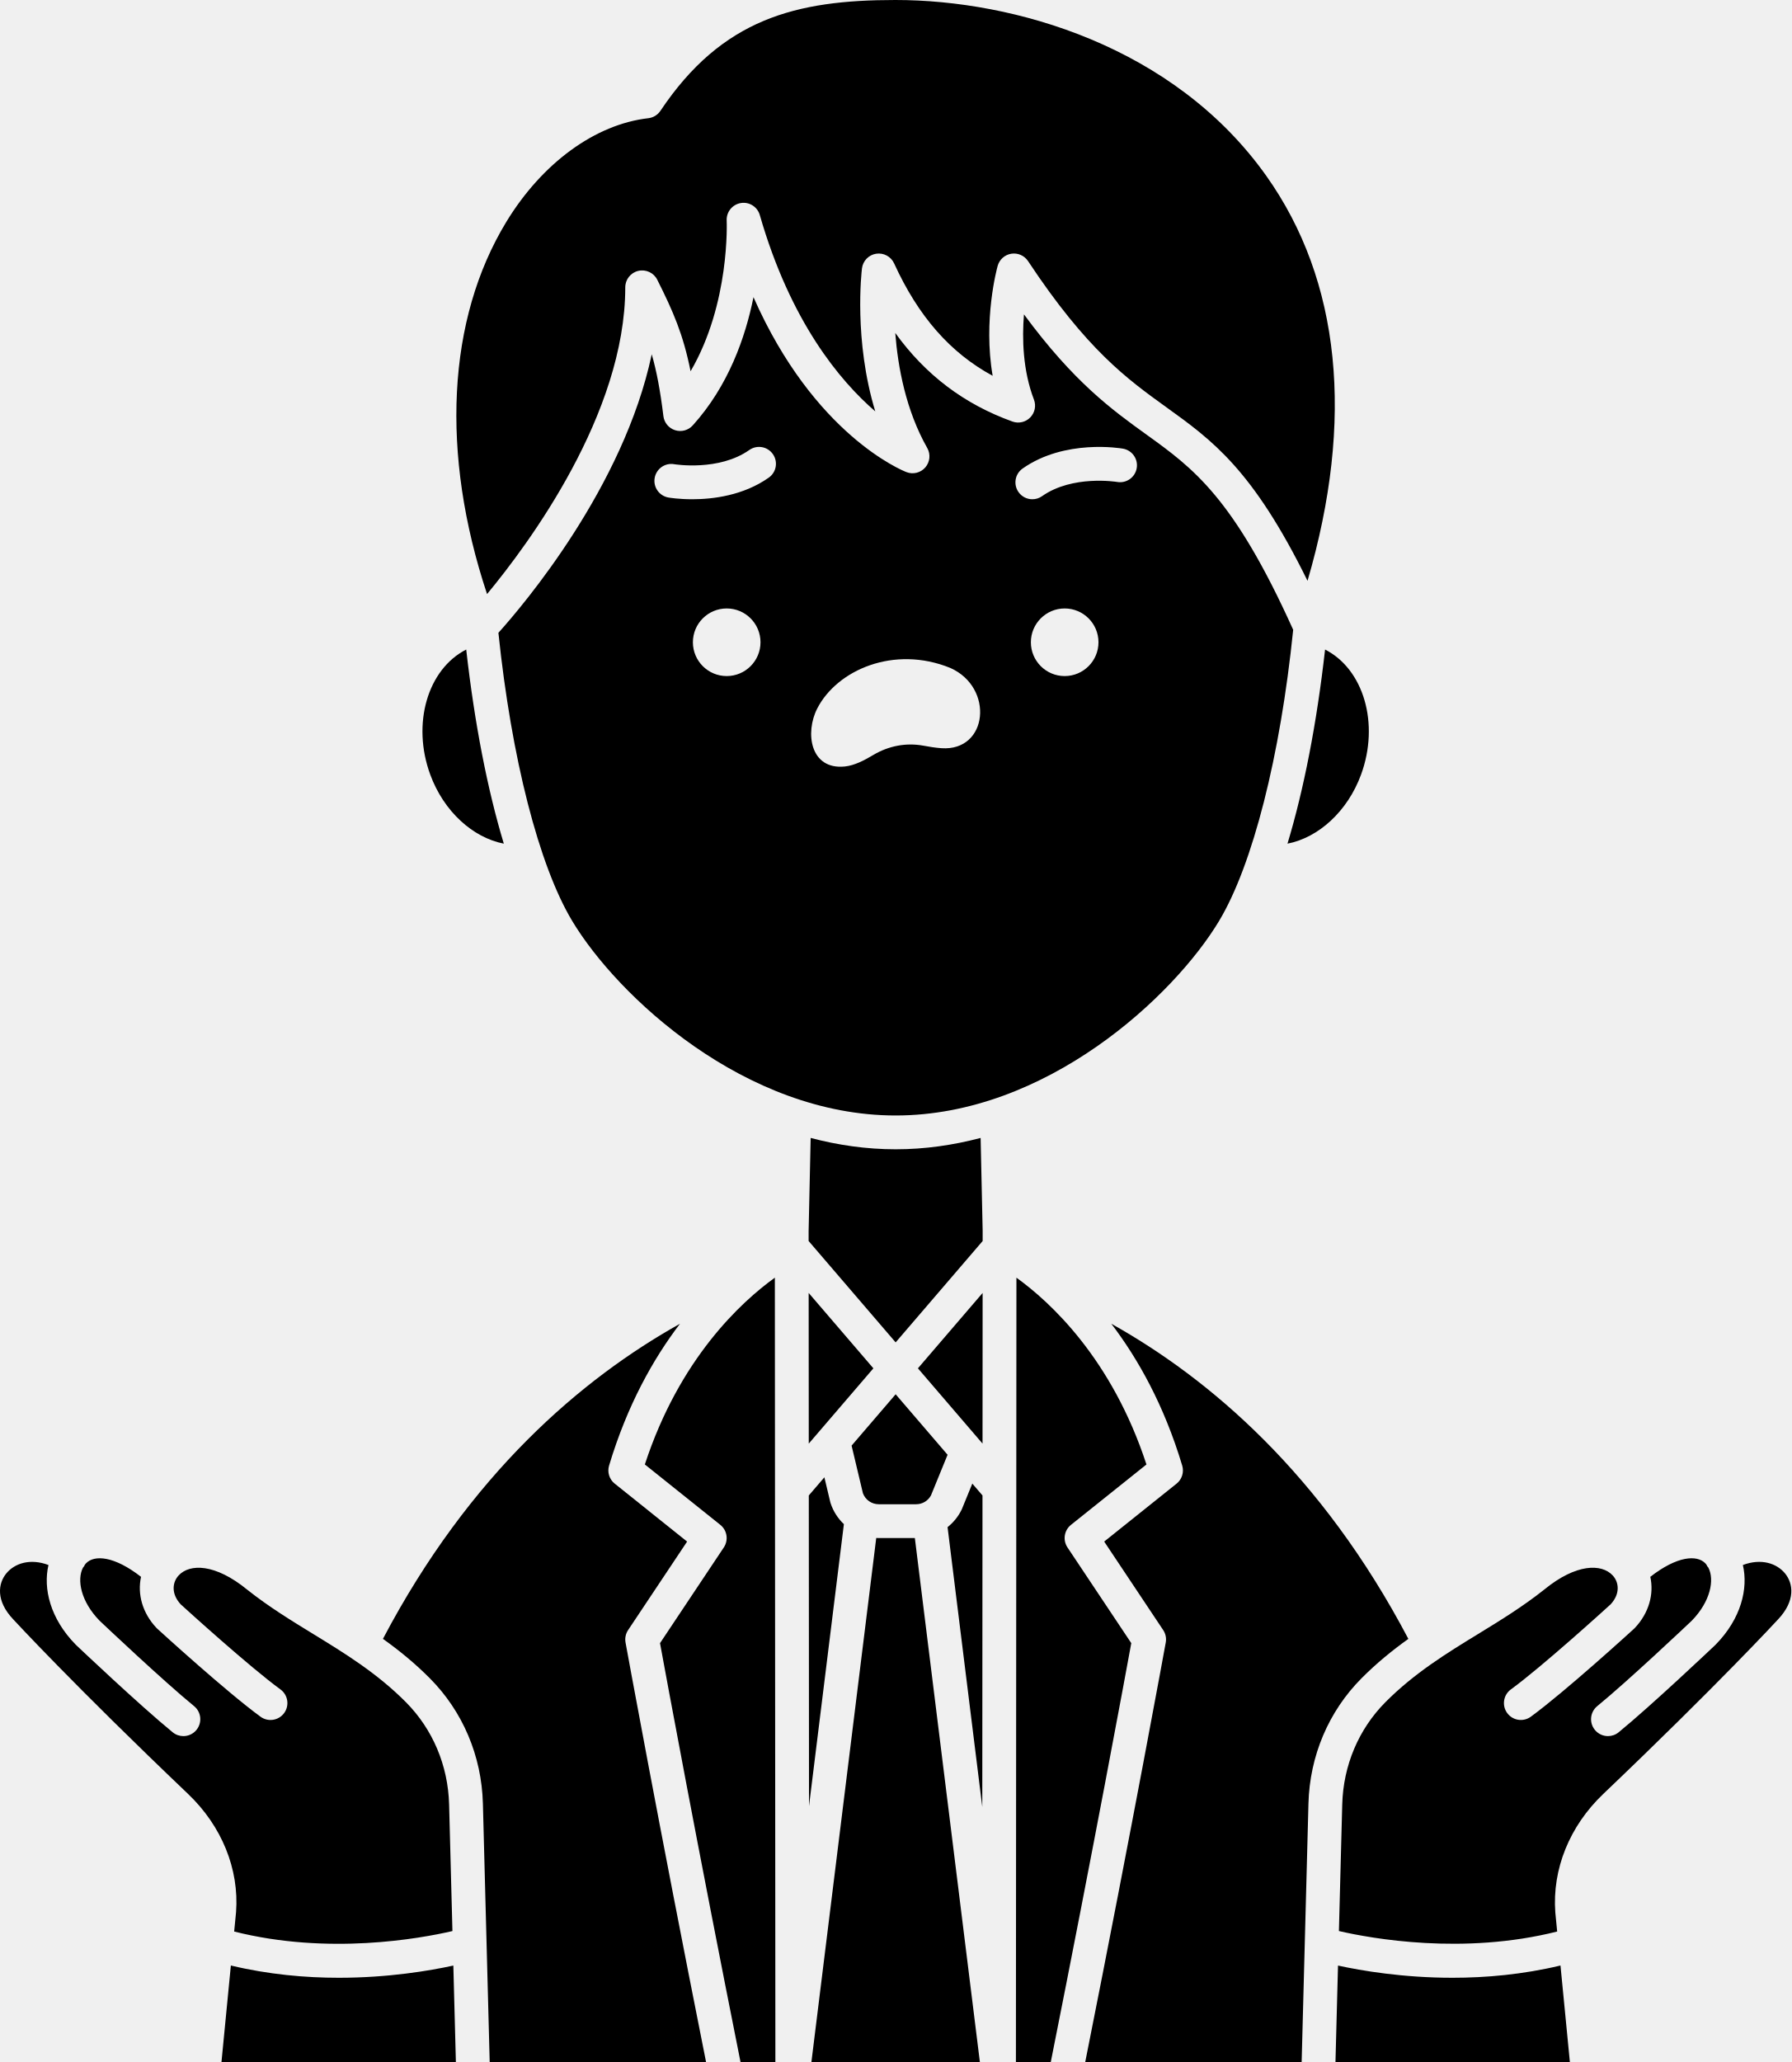
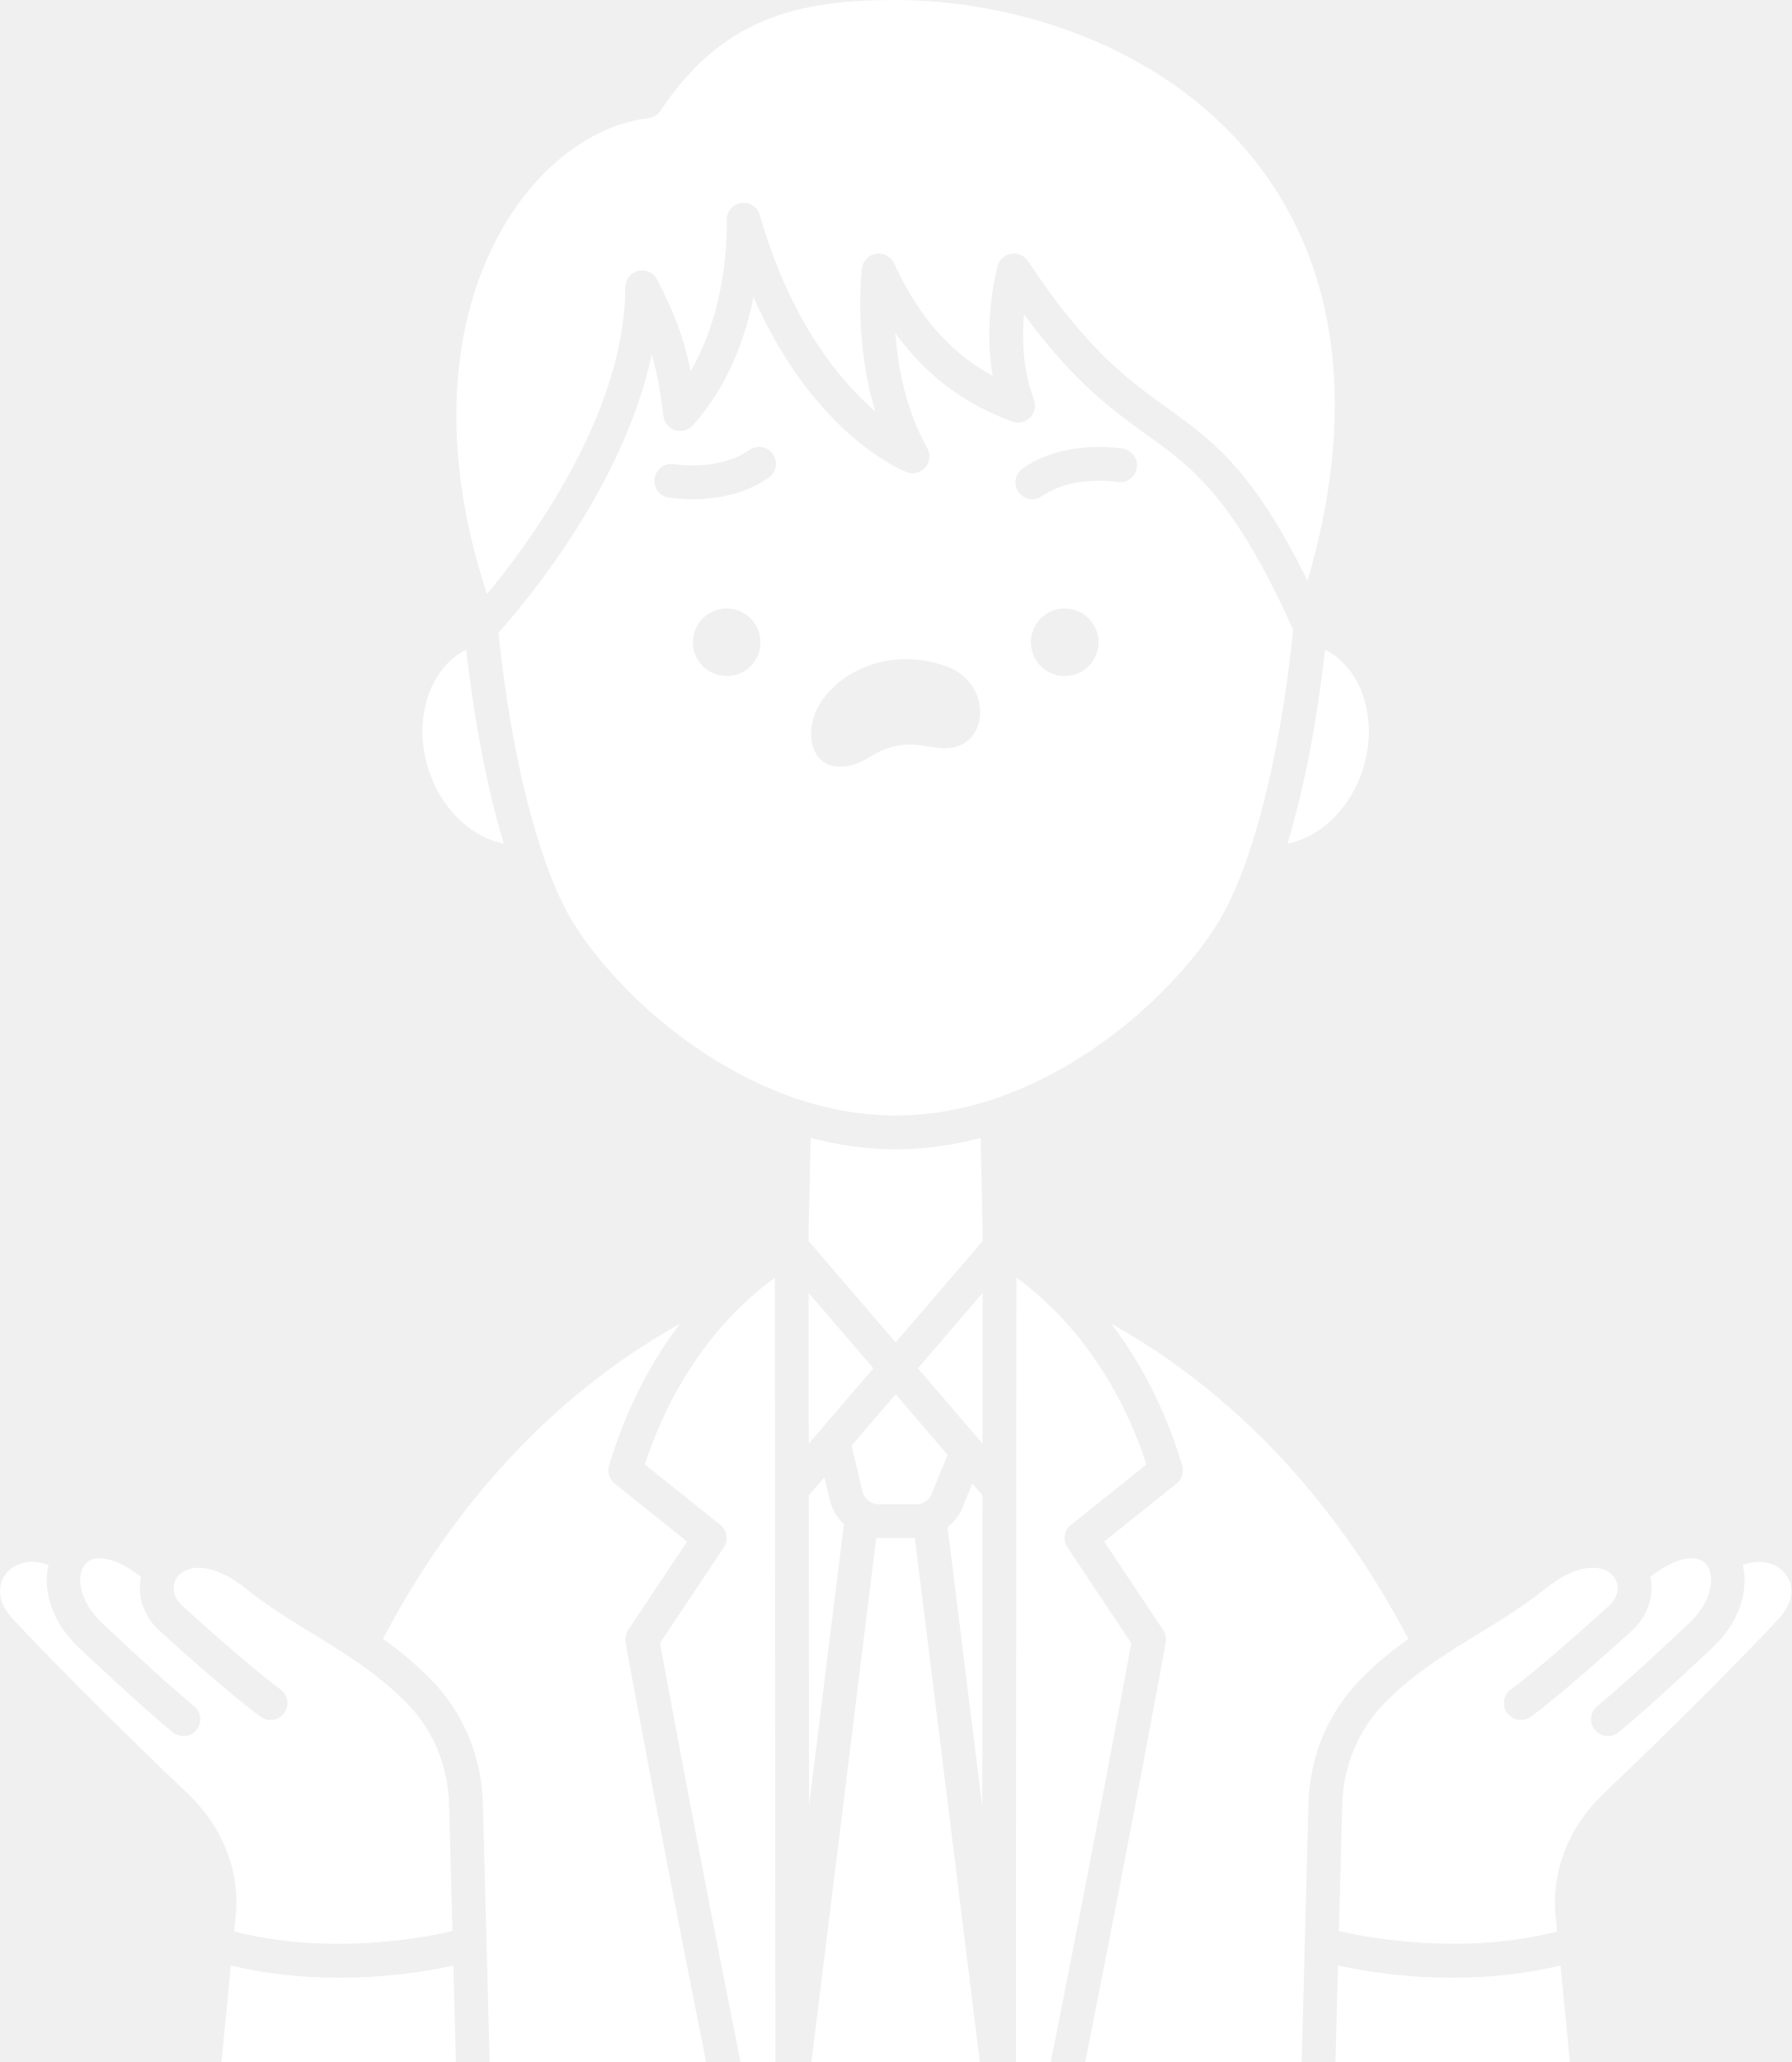
- <svg xmlns="http://www.w3.org/2000/svg" version="1.1" x="0px" y="0px" viewBox="0 0 424.011 488" style="enable-background:new 0 0 424.011 488;" xml:space="preserve">
+ <svg xmlns="http://www.w3.org/2000/svg" version="1.1" fill="#FFFFFF" x="0px" y="0px" viewBox="0 0 424.011 488" style="enable-background:new 0 0 424.011 488;" xml:space="preserve">
  <g>
    <path d="M148.673,385.781l13.966-20.948l-17.137-13.71c-1.273-1.019-1.801-2.71-1.332-4.272   c4.302-14.338,10.49-25.316,16.783-33.569c-23.25,12.998-49.762,35.545-70.31,74.575c3.766,2.691,7.495,5.709,11.098,9.333   c7.803,7.85,12.264,18.379,12.561,29.65L115.911,488h51.213c-11.345-56.927-18.981-98.856-19.059-99.284   C147.88,387.695,148.098,386.644,148.673,385.781z" />
    <path d="M80.194,468.065c-7.87,0-16.614-0.763-25.548-2.902L52.423,488h55.485l-0.601-22.823   C101.717,466.397,91.926,468.065,80.194,468.065z" />
    <path d="M208.001,356h8.845c1.482,0,2.819-0.801,3.52-2.1l3.927-9.609l-12.291-14.317l-10.43,12.149l2.684,11.279   C204.839,354.962,206.327,356,208.001,356z" />
    <path d="M55.876,452.515l-0.448,4.607c22.286,5.621,43.967,1.672,51.664-0.111l-0.788-29.959   c-0.242-9.224-3.878-17.825-10.236-24.221c-6.846-6.887-14.504-11.577-21.91-16.112c-5.202-3.186-10.581-6.479-15.638-10.498   c-7.609-6.226-13.624-6.177-16.227-3.381c-1.461,1.569-1.871,4.28,0.468,6.836c1.471,1.341,16.236,14.758,23.625,20.149   c1.785,1.303,2.176,3.805,0.874,5.589c-1.303,1.786-3.806,2.175-5.589,0.874c-8.099-5.91-23.763-20.208-24.425-20.814   c-0.072-0.065-0.143-0.135-0.21-0.206c-3.328-3.523-4.551-8.002-3.652-12.089c-6.346-4.944-11.056-5.265-13.041-3.181   c-0.092,0.097-0.171,0.207-0.254,0.314c-0.062,0.12-0.109,0.243-0.184,0.359c-0.078,0.12-0.174,0.219-0.262,0.328   c-1.485,2.854-0.536,7.982,3.925,12.559c0.987,0.935,15.035,14.221,22.372,20.219c1.711,1.397,1.964,3.918,0.565,5.628   c-0.79,0.968-1.94,1.469-3.099,1.469c-0.891,0-1.786-0.296-2.529-0.903c-7.798-6.373-22.258-20.079-22.869-20.659   c-0.035-0.033-0.069-0.067-0.103-0.102c-6.035-6.151-7.729-13.288-6.43-18.827c-4.353-1.642-8.012-0.386-9.958,1.959   c-1.969,2.373-2.577,6.484,1.621,10.904c0.184,0.199,14.207,15.415,41.395,41.331C52.494,432.166,56.629,442.35,55.876,452.515z" />
    <path d="M152.636,346.586l17.864,14.291c1.62,1.296,1.98,3.615,0.829,5.342l-15.103,22.653c1.512,8.247,8.798,47.72,19.054,99.128   h8.253l-0.123-185.624C175.392,308.16,160.829,321.54,152.636,346.586z" />
    <path d="M304.748,199.665c7.358-1.431,14.22-7.651,17.41-16.328c4.438-12.072,0.613-24.972-8.511-29.615   C311.684,171.163,308.618,186.868,304.748,199.665z" />
    <path d="M214.554,111.729c-1.014-0.394-21.847-8.837-36.204-41.4c-1.915,9.522-5.952,21.043-14.384,30.356   c-1.05,1.16-2.684,1.601-4.172,1.129c-1.492-0.473-2.571-1.771-2.763-3.324c-0.762-6.183-1.626-10.707-2.764-14.646   c-6.652,31.464-30.459,59.433-36.292,65.917c3.083,29.641,9.572,55.038,17.455,68.176c10.685,17.807,40.921,46.058,76.57,46.058   s65.886-28.251,76.57-46.058c7.946-13.243,14.476-38.942,17.529-68.888c-14.134-31.348-23.676-38.236-34.704-46.179   c-8.118-5.848-17.174-12.372-29.023-28.471c-0.463,5.72-0.285,13.25,2.364,20.17c0.56,1.461,0.216,3.113-0.878,4.23   c-1.095,1.116-2.737,1.495-4.212,0.964c-11.395-4.1-20.559-11.01-27.738-20.967c0.622,8.08,2.517,18.315,7.572,27.229   c0.834,1.472,0.653,3.309-0.453,4.589C217.921,111.895,216.129,112.342,214.554,111.729z M252.011,160c-4.418,0-8-3.582-8-8   c0-4.418,3.582-8,8-8s8,3.582,8,8C260.011,156.418,256.429,160,252.011,160z M242.051,110.886   c9.983-7.032,23.205-4.804,23.762-4.705c2.176,0.384,3.629,2.458,3.245,4.634c-0.382,2.172-2.448,3.628-4.625,3.246   c-0.181-0.029-10.575-1.707-17.774,3.364c-0.7,0.494-1.504,0.73-2.3,0.73c-1.258,0-2.495-0.591-3.273-1.696   C239.813,114.653,240.245,112.158,242.051,110.886z M172.011,160c-4.418,0-8-3.582-8-8c0-4.418,3.582-8,8-8s8,3.582,8,8   C180.011,156.418,176.429,160,172.011,160z M181.971,113.037c-6.029,4.248-13.241,5.117-18.13,5.117   c-3.205,0-5.411-0.373-5.632-0.412c-2.176-0.384-3.629-2.458-3.245-4.634c0.382-2.172,2.446-3.634,4.625-3.246   c0.181,0.029,10.575,1.708,17.774-3.364c1.807-1.275,4.303-0.839,5.573,0.966C184.209,109.27,183.777,111.765,181.971,113.037z    M224.943,158.077c10.43,4.642,8.935,19.744-2.073,18.995c-1.478-0.101-2.934-0.348-4.343-0.604   c-4.042-0.735-8.178,0.035-11.849,2.223c-2.103,1.253-4.399,2.468-6.693,2.706c-8.23,0.852-9.491-8.014-6.524-13.76   C198.143,158.573,211.587,152.648,224.943,158.077z" />
    <path d="M119.254,199.664c-3.869-12.796-6.936-28.501-8.899-45.942c-9.124,4.644-12.948,17.544-8.51,29.615   C105.035,192.014,111.897,198.233,119.254,199.664z" />
    <path d="M148.001,68c0-1.854,1.273-3.465,3.077-3.893c1.807-0.425,3.666,0.441,4.497,2.097c3.77,7.506,6.148,12.951,7.887,21.66   c9.374-16.029,8.556-35.437,8.544-35.663c-0.1-2.028,1.336-3.812,3.34-4.145c2.002-0.34,3.938,0.887,4.499,2.837   c7.255,25.208,18.915,39.2,27.333,46.469c-5.12-16.826-3.25-33.001-3.147-33.847c0.217-1.777,1.589-3.194,3.358-3.469   c1.766-0.266,3.507,0.661,4.25,2.29c5.717,12.508,13.235,21.126,23.325,26.604c-2.286-13.23,1.012-25.396,1.184-26.013   c0.419-1.51,1.682-2.635,3.229-2.88c1.541-0.244,3.096,0.436,3.961,1.743c13.924,21.036,23.486,27.925,32.734,34.587   c10.898,7.85,20.457,14.736,33.423,41.083c11.157-38.102,7.829-71.093-9.785-95.875C277.916,10.925,240.089,0,211.943,0   c-0.013,0-0.022,0-0.035,0c-23.484,0.008-40.975,4.397-55.582,26.225c-0.653,0.977-1.703,1.616-2.87,1.75   c-12.559,1.435-25.115,10.596-33.591,24.505c-14.05,23.061-15.637,54.876-4.579,88.115C125.101,128.76,148.001,97.938,148.001,68z" />
    <polygon points="191.412,305.993 191.436,341.647 206.729,323.834  " />
    <path d="M333.362,387.864c-20.549-39.036-47.061-61.584-70.313-74.583c6.293,8.253,12.482,19.231,16.783,33.569   c0.469,1.563-0.059,3.254-1.332,4.272l-17.137,13.71l13.966,20.948c0.575,0.862,0.793,1.914,0.607,2.935   c-0.078,0.428-7.713,42.357-19.059,99.284h51.227l1.609-61.159c0.297-11.271,4.758-21.802,12.56-29.65   C325.873,393.57,329.6,390.553,333.362,387.864z" />
    <path d="M343.823,468.065c-11.733,0-21.523-1.668-27.114-2.888L316.108,488h55.484l-2.223-22.836   C360.435,467.303,351.691,468.065,343.823,468.065z" />
    <path d="M422.497,372.341c-1.946-2.345-5.604-3.603-9.957-1.96c1.3,5.539-0.394,12.677-6.429,18.828   c-0.033,0.034-0.067,0.068-0.103,0.102c-0.611,0.58-15.072,14.286-22.87,20.659c-0.743,0.607-1.639,0.903-2.529,0.903   c-1.159,0-2.309-0.501-3.099-1.469c-1.398-1.71-1.146-4.23,0.565-5.628c7.338-5.998,21.388-19.286,22.373-20.22   c4.458-4.574,5.409-9.7,3.927-12.555c-0.089-0.11-0.186-0.21-0.265-0.331c-0.075-0.116-0.124-0.241-0.186-0.362   c-0.083-0.105-0.161-0.215-0.252-0.311c-1.986-2.083-6.698-1.763-13.042,3.18c0.899,4.087-0.324,8.566-3.652,12.089   c-0.067,0.071-0.138,0.141-0.21,0.206c-0.662,0.606-16.326,14.904-24.425,20.814c-1.783,1.3-4.287,0.911-5.589-0.874   c-1.302-1.784-0.911-4.286,0.874-5.589c7.392-5.395,22.154-18.809,23.625-20.149c2.339-2.555,1.929-5.267,0.467-6.836   c-2.603-2.796-8.616-2.843-16.182,3.345c-5.102,4.055-10.479,7.349-15.682,10.534c-7.406,4.535-15.064,9.226-21.911,16.112   c-6.358,6.396-9.993,14.997-10.235,24.221l-0.788,29.956c7.712,1.778,29.432,5.718,51.662,0.115l-0.439-4.515   c-0.761-10.258,3.374-20.44,11.336-28.031c27.188-25.915,41.21-41.132,41.349-41.282   C425.075,378.825,424.466,374.714,422.497,372.341z" />
    <path d="M196.617,355.795c-0.037-0.111-0.069-0.225-0.097-0.34l-1.388-5.831l-3.688,4.295l0.049,73.524l8.257-66.735   C198.351,359.382,197.257,357.714,196.617,355.795z" />
    <path d="M252.673,366.219c-1.151-1.727-0.791-4.046,0.829-5.342l17.864-14.291c-8.192-25.043-22.752-38.423-30.776-44.21   L240.469,488h8.253c10.256-51.408,17.542-90.881,19.054-99.128L252.673,366.219z" />
    <path d="M208.001,364c-0.2,0-0.396-0.014-0.594-0.024L192.062,488h39.877l-15.391-124H208.001z" />
    <path d="M212.001,271.994c-6.927,0-13.657-0.984-20.116-2.685l-0.483,22.033l0.001,2.36l20.597,23.991l20.596-23.99l0.001-2.452   l-0.481-21.942C225.659,271.01,218.929,271.994,212.001,271.994z" />
    <path d="M227.704,357.091c-0.039,0.094-0.08,0.187-0.126,0.276c-0.807,1.614-1.938,2.981-3.289,4.052l8.22,66.225l0.049-73.725   l-2.41-2.807L227.704,357.091z" />
    <polygon points="232.566,341.646 232.589,305.993 217.273,323.834  " />
  </g>
</svg>
